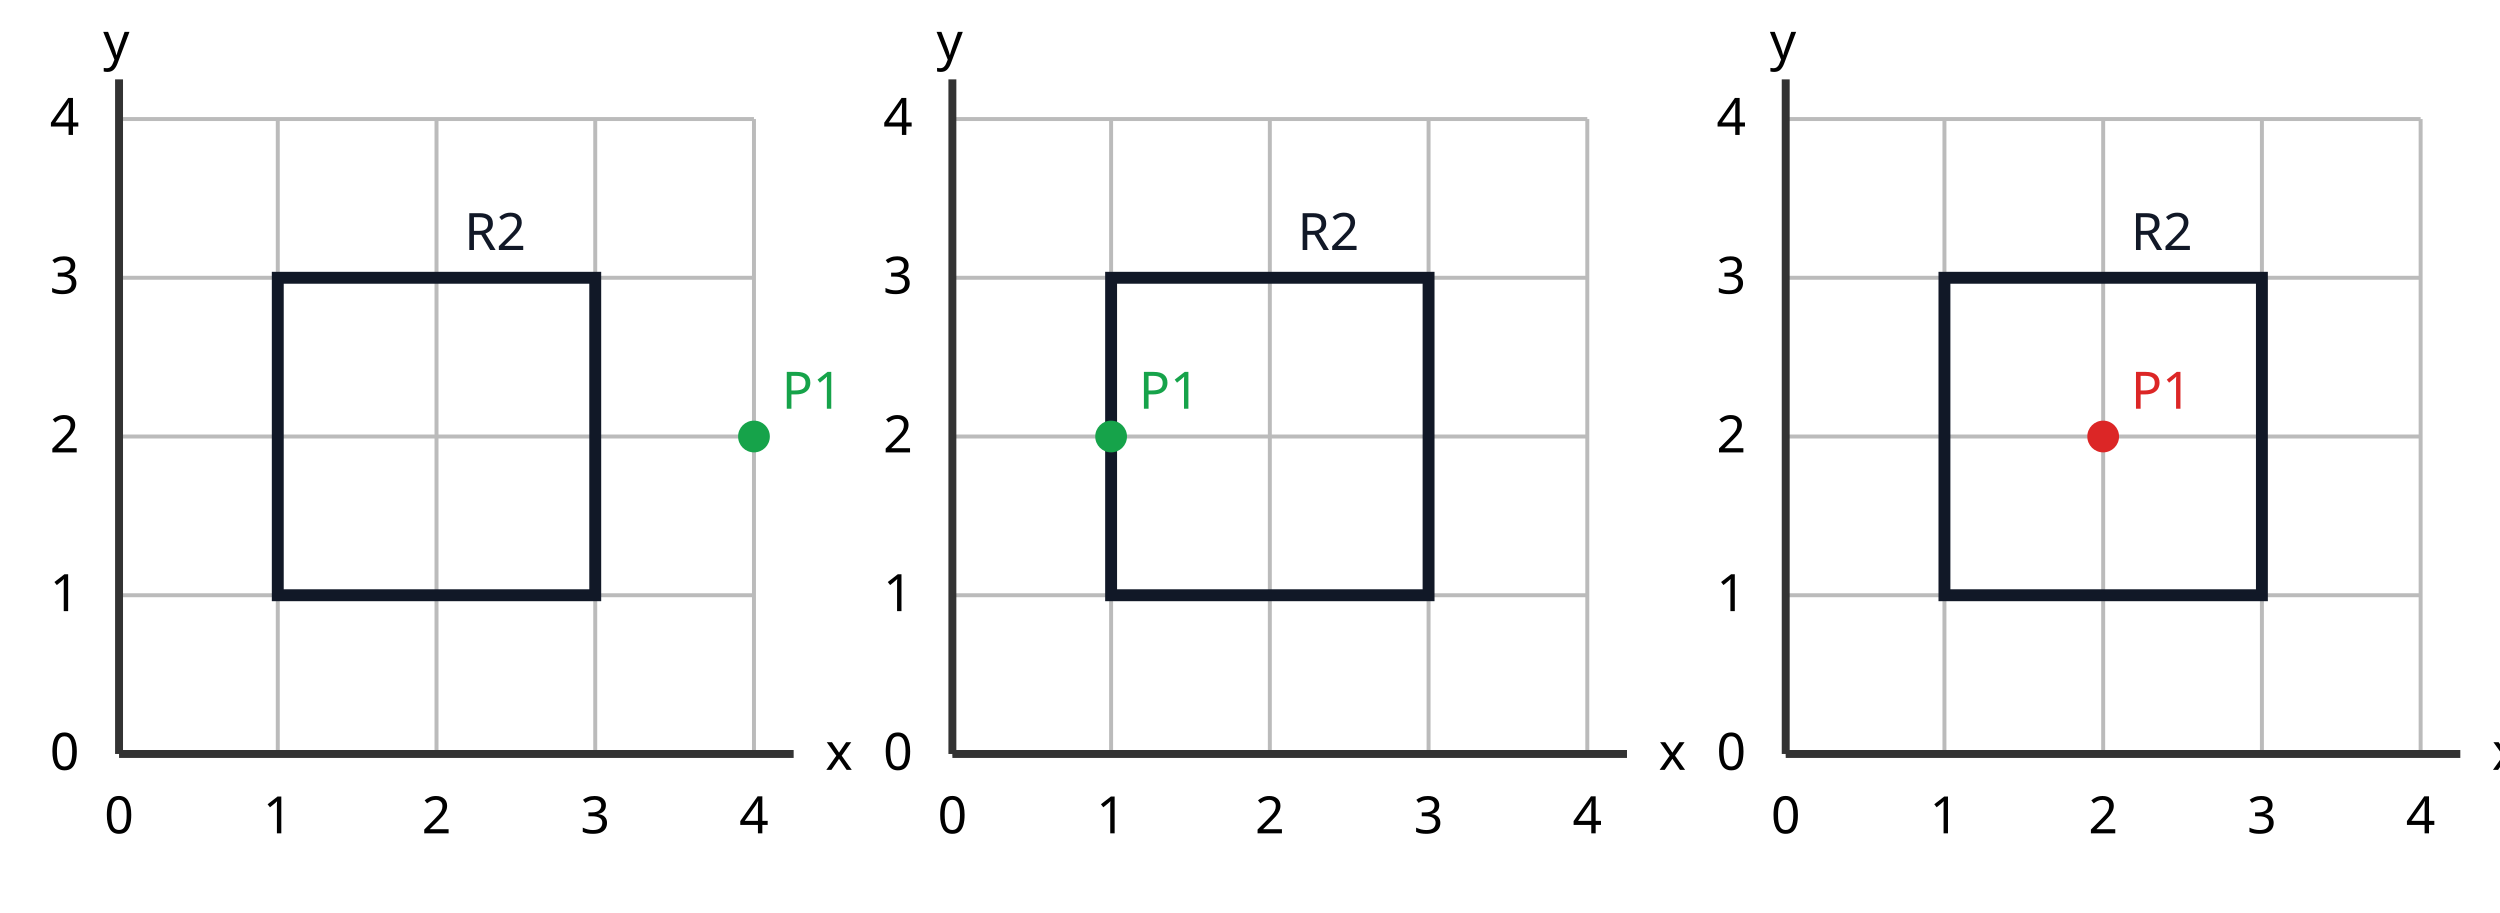
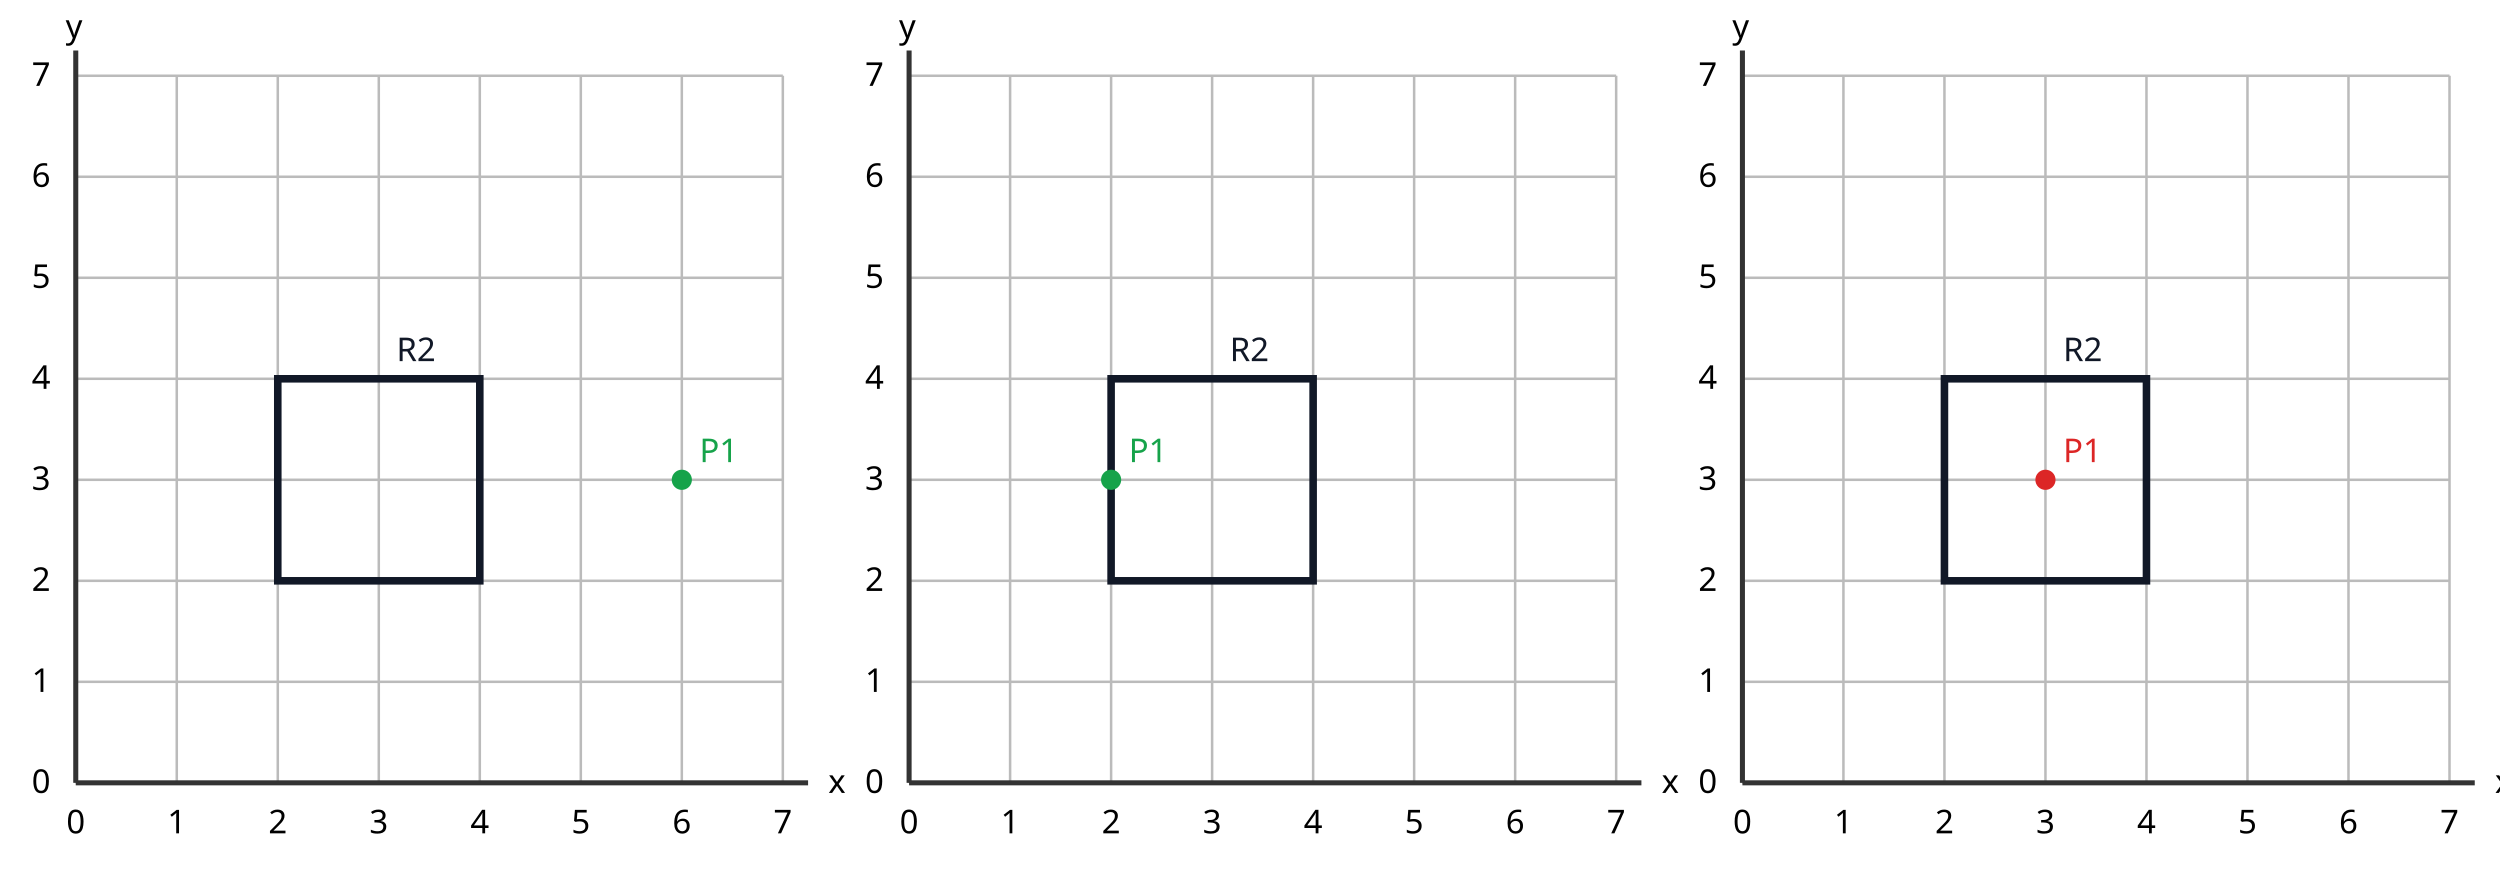
- <svg xmlns="http://www.w3.org/2000/svg" width="630" height="230" viewBox="0 0 630 230">
+ <svg xmlns="http://www.w3.org/2000/svg" width="990" height="350" viewBox="0 0 990 350">
  <style>text{font:13px sans-serif}.grid{stroke:#bbb;stroke-width:1}.axis{stroke:#333;stroke-width:2}.shape{fill:none;stroke-width:3}.endpoint{stroke:none}</style>
-   <line class="grid" x1="30" y1="30" x2="30" y2="190" />
-   <line class="grid" x1="30" y1="190" x2="190" y2="190" />
-   <text x="30" y="210" text-anchor="middle">0</text>
-   <text x="20" y="194" text-anchor="end">0</text>
-   <line class="grid" x1="70" y1="30" x2="70" y2="190" />
-   <line class="grid" x1="30" y1="150" x2="190" y2="150" />
-   <text x="70" y="210" text-anchor="middle">1</text>
-   <text x="20" y="154" text-anchor="end">1</text>
-   <line class="grid" x1="110" y1="30" x2="110" y2="190" />
-   <line class="grid" x1="30" y1="110" x2="190" y2="110" />
-   <text x="110" y="210" text-anchor="middle">2</text>
-   <text x="20" y="114" text-anchor="end">2</text>
-   <line class="grid" x1="150" y1="30" x2="150" y2="190" />
-   <line class="grid" x1="30" y1="70" x2="190" y2="70" />
-   <text x="150" y="210" text-anchor="middle">3</text>
-   <text x="20" y="74" text-anchor="end">3</text>
-   <line class="grid" x1="190" y1="30" x2="190" y2="190" />
-   <line class="grid" x1="30" y1="30" x2="190" y2="30" />
-   <text x="190" y="210" text-anchor="middle">4</text>
-   <text x="20" y="34" text-anchor="end">4</text>
-   <line class="axis" x1="30" y1="190" x2="200" y2="190" />
-   <line class="axis" x1="30" y1="190" x2="30" y2="20" />
-   <text x="208" y="194">x</text>
+   <line class="grid" x1="30" y1="30" x2="30" y2="310" />
+   <line class="grid" x1="30" y1="310" x2="310" y2="310" />
+   <text x="30" y="330" text-anchor="middle">0</text>
+   <text x="20" y="314" text-anchor="end">0</text>
+   <line class="grid" x1="70" y1="30" x2="70" y2="310" />
+   <line class="grid" x1="30" y1="270" x2="310" y2="270" />
+   <text x="70" y="330" text-anchor="middle">1</text>
+   <text x="20" y="274" text-anchor="end">1</text>
+   <line class="grid" x1="110" y1="30" x2="110" y2="310" />
+   <line class="grid" x1="30" y1="230" x2="310" y2="230" />
+   <text x="110" y="330" text-anchor="middle">2</text>
+   <text x="20" y="234" text-anchor="end">2</text>
+   <line class="grid" x1="150" y1="30" x2="150" y2="310" />
+   <line class="grid" x1="30" y1="190" x2="310" y2="190" />
+   <text x="150" y="330" text-anchor="middle">3</text>
+   <text x="20" y="194" text-anchor="end">3</text>
+   <line class="grid" x1="190" y1="30" x2="190" y2="310" />
+   <line class="grid" x1="30" y1="150" x2="310" y2="150" />
+   <text x="190" y="330" text-anchor="middle">4</text>
+   <text x="20" y="154" text-anchor="end">4</text>
+   <line class="grid" x1="230" y1="30" x2="230" y2="310" />
+   <line class="grid" x1="30" y1="110" x2="310" y2="110" />
+   <text x="230" y="330" text-anchor="middle">5</text>
+   <text x="20" y="114" text-anchor="end">5</text>
+   <line class="grid" x1="270" y1="30" x2="270" y2="310" />
+   <line class="grid" x1="30" y1="70" x2="310" y2="70" />
+   <text x="270" y="330" text-anchor="middle">6</text>
+   <text x="20" y="74" text-anchor="end">6</text>
+   <line class="grid" x1="310" y1="30" x2="310" y2="310" />
+   <line class="grid" x1="30" y1="30" x2="310" y2="30" />
+   <text x="310" y="330" text-anchor="middle">7</text>
+   <text x="20" y="34" text-anchor="end">7</text>
+   <line class="axis" x1="30" y1="310" x2="320" y2="310" />
+   <line class="axis" x1="30" y1="310" x2="30" y2="20" />
+   <text x="328" y="314">x</text>
  <text x="26" y="15">y</text>
-   <rect class="shape" x="70" y="70" width="80" height="80" stroke="#111827" />
-   <text x="117.0" y="63" fill="#111827">R2</text>
-   <circle cx="190" cy="110" r="4" fill="#16a34a" />
-   <text x="197" y="103" fill="#16a34a">P1</text>
-   <line class="grid" x1="240" y1="30" x2="240" y2="190" />
-   <line class="grid" x1="240" y1="190" x2="400" y2="190" />
-   <text x="240" y="210" text-anchor="middle">0</text>
-   <text x="230" y="194" text-anchor="end">0</text>
-   <line class="grid" x1="280" y1="30" x2="280" y2="190" />
-   <line class="grid" x1="240" y1="150" x2="400" y2="150" />
-   <text x="280" y="210" text-anchor="middle">1</text>
-   <text x="230" y="154" text-anchor="end">1</text>
-   <line class="grid" x1="320" y1="30" x2="320" y2="190" />
-   <line class="grid" x1="240" y1="110" x2="400" y2="110" />
-   <text x="320" y="210" text-anchor="middle">2</text>
-   <text x="230" y="114" text-anchor="end">2</text>
-   <line class="grid" x1="360" y1="30" x2="360" y2="190" />
-   <line class="grid" x1="240" y1="70" x2="400" y2="70" />
-   <text x="360" y="210" text-anchor="middle">3</text>
-   <text x="230" y="74" text-anchor="end">3</text>
-   <line class="grid" x1="400" y1="30" x2="400" y2="190" />
-   <line class="grid" x1="240" y1="30" x2="400" y2="30" />
-   <text x="400" y="210" text-anchor="middle">4</text>
-   <text x="230" y="34" text-anchor="end">4</text>
-   <line class="axis" x1="240" y1="190" x2="410" y2="190" />
-   <line class="axis" x1="240" y1="190" x2="240" y2="20" />
-   <text x="418" y="194">x</text>
-   <text x="236" y="15">y</text>
-   <rect class="shape" x="280" y="70" width="80" height="80" stroke="#111827" />
-   <text x="327.0" y="63" fill="#111827">R2</text>
-   <circle cx="280" cy="110" r="4" fill="#16a34a" />
-   <text x="287" y="103" fill="#16a34a">P1</text>
-   <line class="grid" x1="450" y1="30" x2="450" y2="190" />
-   <line class="grid" x1="450" y1="190" x2="610" y2="190" />
-   <text x="450" y="210" text-anchor="middle">0</text>
-   <text x="440" y="194" text-anchor="end">0</text>
-   <line class="grid" x1="490" y1="30" x2="490" y2="190" />
-   <line class="grid" x1="450" y1="150" x2="610" y2="150" />
-   <text x="490" y="210" text-anchor="middle">1</text>
-   <text x="440" y="154" text-anchor="end">1</text>
-   <line class="grid" x1="530" y1="30" x2="530" y2="190" />
-   <line class="grid" x1="450" y1="110" x2="610" y2="110" />
-   <text x="530" y="210" text-anchor="middle">2</text>
-   <text x="440" y="114" text-anchor="end">2</text>
-   <line class="grid" x1="570" y1="30" x2="570" y2="190" />
-   <line class="grid" x1="450" y1="70" x2="610" y2="70" />
-   <text x="570" y="210" text-anchor="middle">3</text>
-   <text x="440" y="74" text-anchor="end">3</text>
-   <line class="grid" x1="610" y1="30" x2="610" y2="190" />
-   <line class="grid" x1="450" y1="30" x2="610" y2="30" />
-   <text x="610" y="210" text-anchor="middle">4</text>
-   <text x="440" y="34" text-anchor="end">4</text>
-   <line class="axis" x1="450" y1="190" x2="620" y2="190" />
-   <line class="axis" x1="450" y1="190" x2="450" y2="20" />
-   <text x="628" y="194">x</text>
-   <text x="446" y="15">y</text>
-   <rect class="shape" x="490" y="70" width="80" height="80" stroke="#111827" />
-   <text x="537.0" y="63" fill="#111827">R2</text>
-   <circle cx="530" cy="110" r="4" fill="#dc2626" />
-   <text x="537" y="103" fill="#dc2626">P1</text>
+   <rect class="shape" x="110" y="150" width="80" height="80" stroke="#111827" />
+   <text x="157.0" y="143" fill="#111827">R2</text>
+   <circle cx="270" cy="190" r="4" fill="#16a34a" />
+   <text x="277" y="183" fill="#16a34a">P1</text>
+   <line class="grid" x1="360" y1="30" x2="360" y2="310" />
+   <line class="grid" x1="360" y1="310" x2="640" y2="310" />
+   <text x="360" y="330" text-anchor="middle">0</text>
+   <text x="350" y="314" text-anchor="end">0</text>
+   <line class="grid" x1="400" y1="30" x2="400" y2="310" />
+   <line class="grid" x1="360" y1="270" x2="640" y2="270" />
+   <text x="400" y="330" text-anchor="middle">1</text>
+   <text x="350" y="274" text-anchor="end">1</text>
+   <line class="grid" x1="440" y1="30" x2="440" y2="310" />
+   <line class="grid" x1="360" y1="230" x2="640" y2="230" />
+   <text x="440" y="330" text-anchor="middle">2</text>
+   <text x="350" y="234" text-anchor="end">2</text>
+   <line class="grid" x1="480" y1="30" x2="480" y2="310" />
+   <line class="grid" x1="360" y1="190" x2="640" y2="190" />
+   <text x="480" y="330" text-anchor="middle">3</text>
+   <text x="350" y="194" text-anchor="end">3</text>
+   <line class="grid" x1="520" y1="30" x2="520" y2="310" />
+   <line class="grid" x1="360" y1="150" x2="640" y2="150" />
+   <text x="520" y="330" text-anchor="middle">4</text>
+   <text x="350" y="154" text-anchor="end">4</text>
+   <line class="grid" x1="560" y1="30" x2="560" y2="310" />
+   <line class="grid" x1="360" y1="110" x2="640" y2="110" />
+   <text x="560" y="330" text-anchor="middle">5</text>
+   <text x="350" y="114" text-anchor="end">5</text>
+   <line class="grid" x1="600" y1="30" x2="600" y2="310" />
+   <line class="grid" x1="360" y1="70" x2="640" y2="70" />
+   <text x="600" y="330" text-anchor="middle">6</text>
+   <text x="350" y="74" text-anchor="end">6</text>
+   <line class="grid" x1="640" y1="30" x2="640" y2="310" />
+   <line class="grid" x1="360" y1="30" x2="640" y2="30" />
+   <text x="640" y="330" text-anchor="middle">7</text>
+   <text x="350" y="34" text-anchor="end">7</text>
+   <line class="axis" x1="360" y1="310" x2="650" y2="310" />
+   <line class="axis" x1="360" y1="310" x2="360" y2="20" />
+   <text x="658" y="314">x</text>
+   <text x="356" y="15">y</text>
+   <rect class="shape" x="440" y="150" width="80" height="80" stroke="#111827" />
+   <text x="487.0" y="143" fill="#111827">R2</text>
+   <circle cx="440" cy="190" r="4" fill="#16a34a" />
+   <text x="447" y="183" fill="#16a34a">P1</text>
+   <line class="grid" x1="690" y1="30" x2="690" y2="310" />
+   <line class="grid" x1="690" y1="310" x2="970" y2="310" />
+   <text x="690" y="330" text-anchor="middle">0</text>
+   <text x="680" y="314" text-anchor="end">0</text>
+   <line class="grid" x1="730" y1="30" x2="730" y2="310" />
+   <line class="grid" x1="690" y1="270" x2="970" y2="270" />
+   <text x="730" y="330" text-anchor="middle">1</text>
+   <text x="680" y="274" text-anchor="end">1</text>
+   <line class="grid" x1="770" y1="30" x2="770" y2="310" />
+   <line class="grid" x1="690" y1="230" x2="970" y2="230" />
+   <text x="770" y="330" text-anchor="middle">2</text>
+   <text x="680" y="234" text-anchor="end">2</text>
+   <line class="grid" x1="810" y1="30" x2="810" y2="310" />
+   <line class="grid" x1="690" y1="190" x2="970" y2="190" />
+   <text x="810" y="330" text-anchor="middle">3</text>
+   <text x="680" y="194" text-anchor="end">3</text>
+   <line class="grid" x1="850" y1="30" x2="850" y2="310" />
+   <line class="grid" x1="690" y1="150" x2="970" y2="150" />
+   <text x="850" y="330" text-anchor="middle">4</text>
+   <text x="680" y="154" text-anchor="end">4</text>
+   <line class="grid" x1="890" y1="30" x2="890" y2="310" />
+   <line class="grid" x1="690" y1="110" x2="970" y2="110" />
+   <text x="890" y="330" text-anchor="middle">5</text>
+   <text x="680" y="114" text-anchor="end">5</text>
+   <line class="grid" x1="930" y1="30" x2="930" y2="310" />
+   <line class="grid" x1="690" y1="70" x2="970" y2="70" />
+   <text x="930" y="330" text-anchor="middle">6</text>
+   <text x="680" y="74" text-anchor="end">6</text>
+   <line class="grid" x1="970" y1="30" x2="970" y2="310" />
+   <line class="grid" x1="690" y1="30" x2="970" y2="30" />
+   <text x="970" y="330" text-anchor="middle">7</text>
+   <text x="680" y="34" text-anchor="end">7</text>
+   <line class="axis" x1="690" y1="310" x2="980" y2="310" />
+   <line class="axis" x1="690" y1="310" x2="690" y2="20" />
+   <text x="988" y="314">x</text>
+   <text x="686" y="15">y</text>
+   <rect class="shape" x="770" y="150" width="80" height="80" stroke="#111827" />
+   <text x="817.0" y="143" fill="#111827">R2</text>
+   <circle cx="810" cy="190" r="4" fill="#dc2626" />
+   <text x="817" y="183" fill="#dc2626">P1</text>
</svg>
